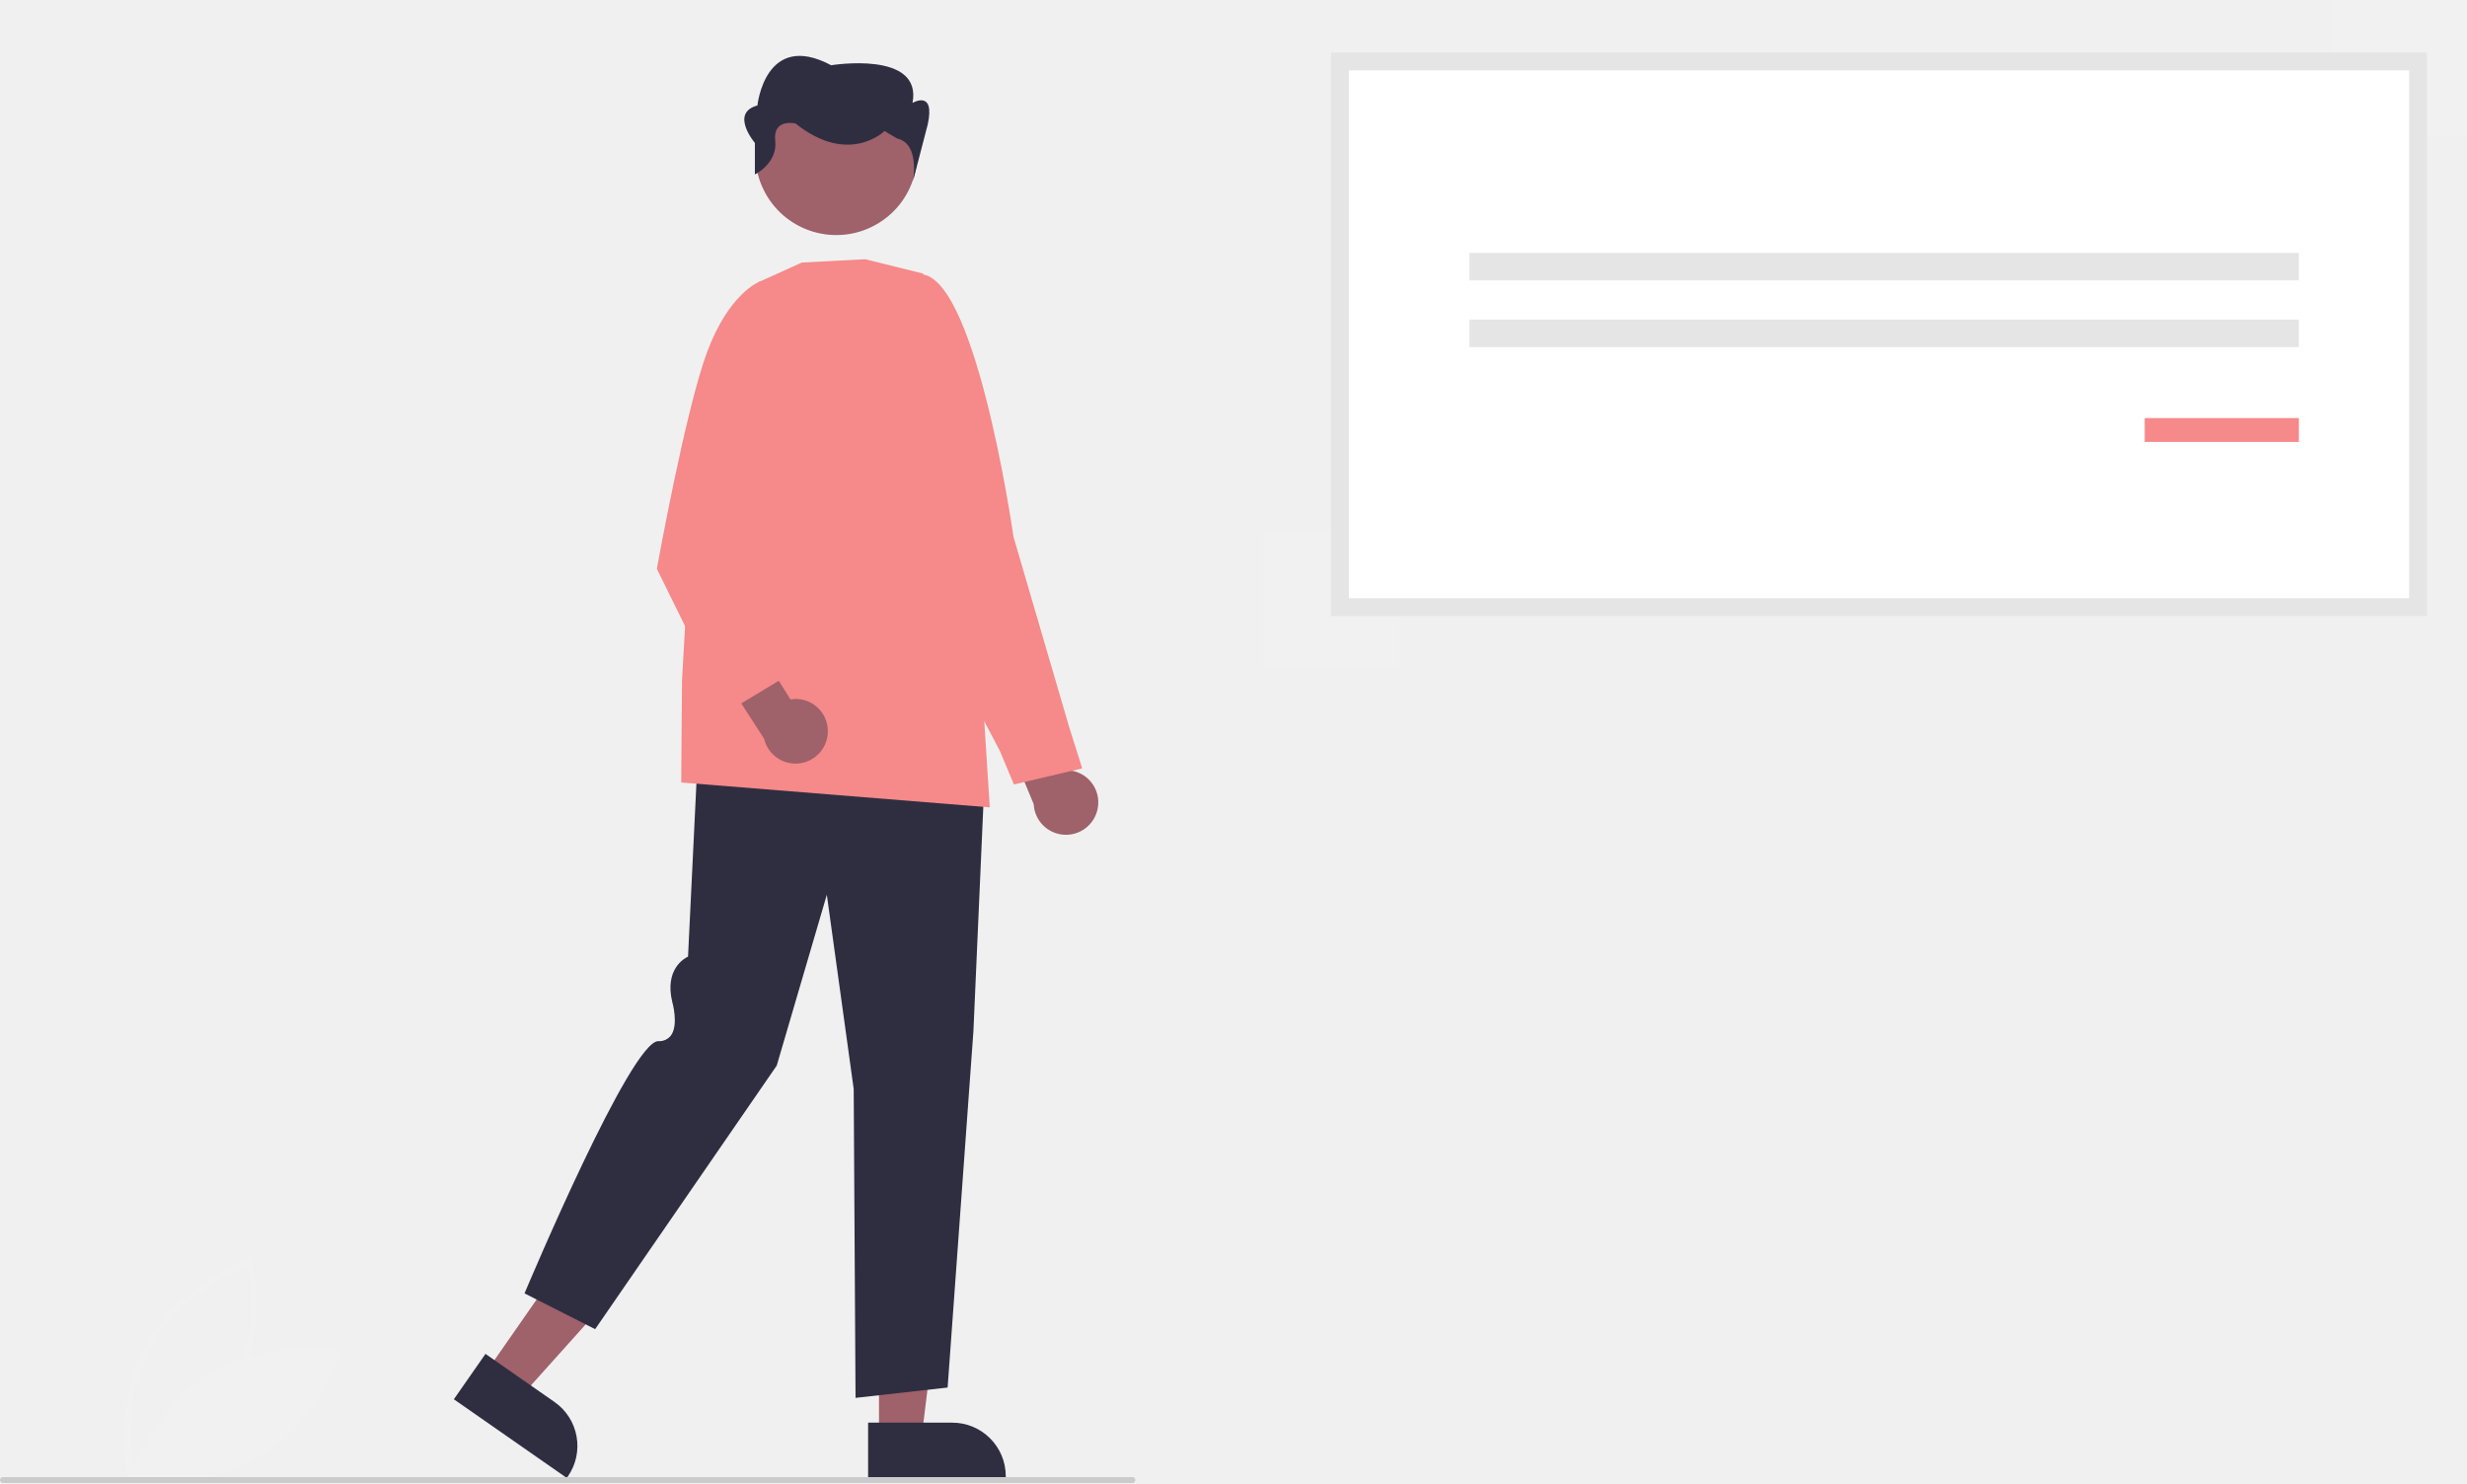
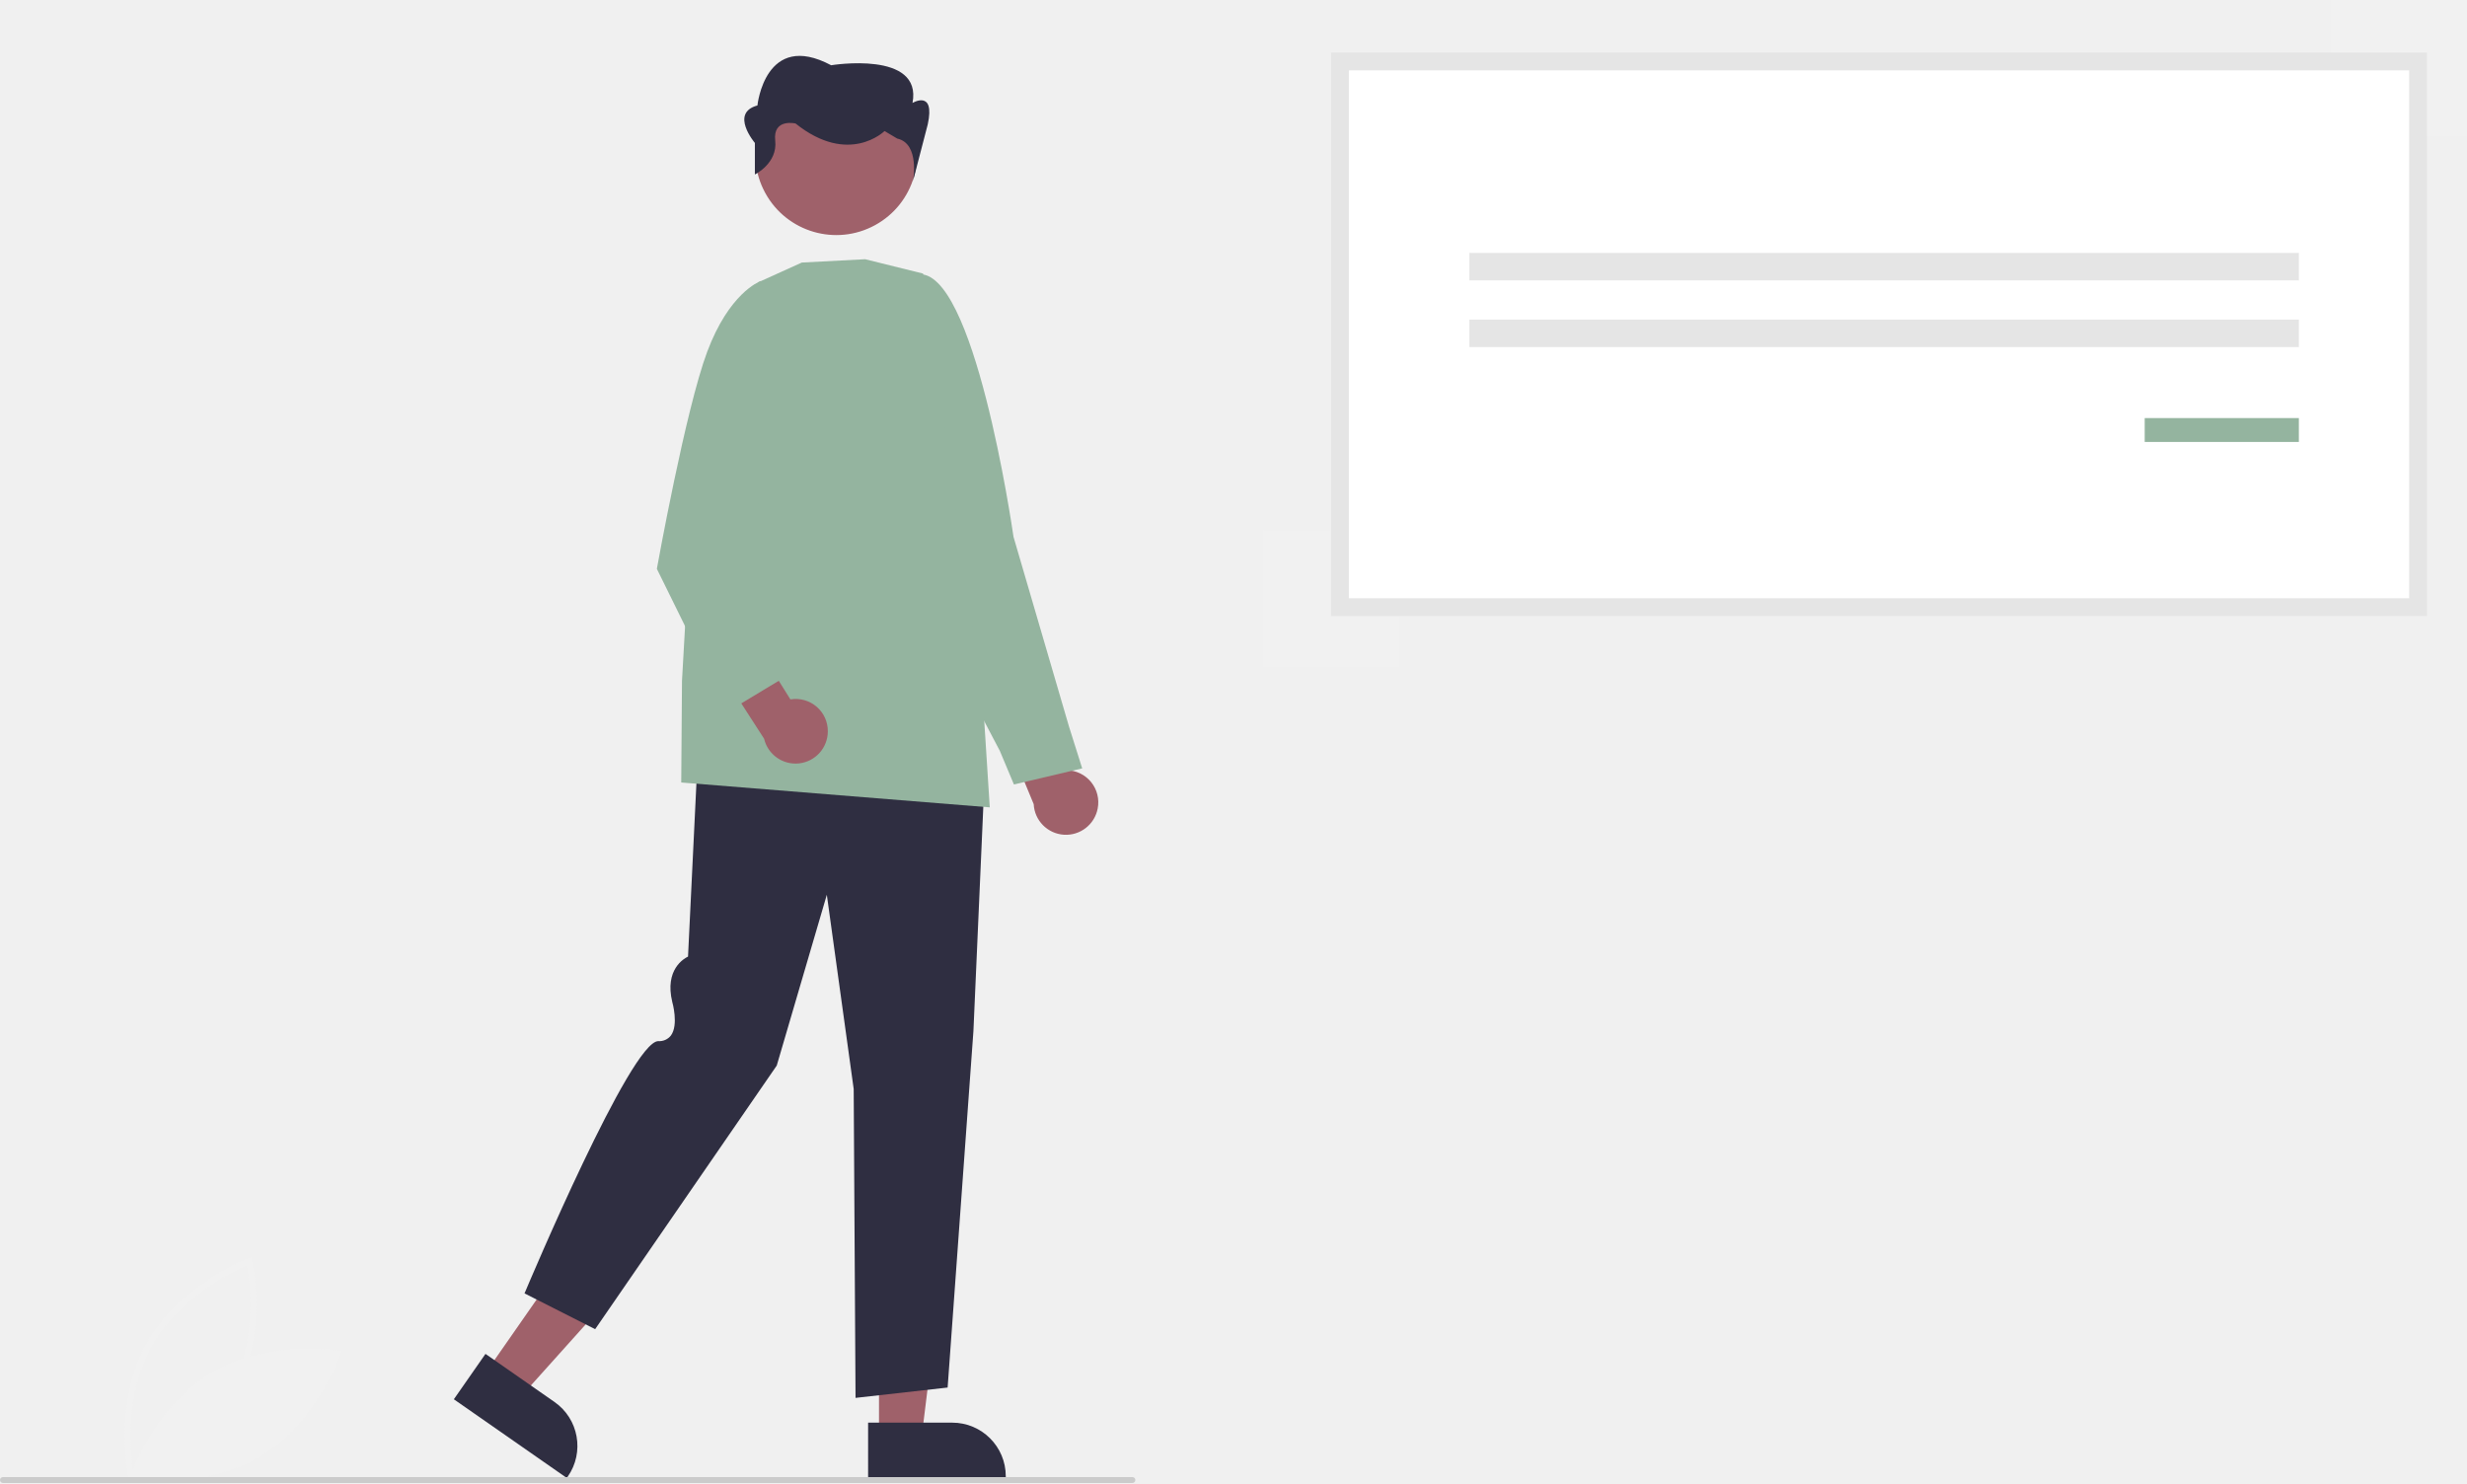
<svg xmlns="http://www.w3.org/2000/svg" data-name="Layer 1" width="832.206" height="500.356" viewBox="0 0 832.206 500.356">
  <path d="M227.317,699.06c-.056-.245-5.44-24.798,5.556-45.19,10.996-20.392,34.468-29.385,34.704-29.474l1.073-.402.253,1.118c.056.245,5.44,24.798-5.556,45.19-10.996,20.392-34.468,29.385-34.704,29.474l-1.073.402Zm39.862-72.338c-4.702,2.022-23.258,10.874-32.545,28.097-9.288,17.225-6.486,37.594-5.592,42.631,4.7-2.018,23.249-10.855,32.545-28.097C270.874,652.129,268.072,631.762,267.178,626.722Z" transform="translate(-183.897 -199.8219)" fill="#f1f1f1" />
  <path d="M254.944,663.149c-19.761,11.889-27.371,35.503-27.371,35.503s24.428,4.339,44.188-7.55,27.371-35.503,27.371-35.503S274.704,651.26,254.944,663.149Z" transform="translate(-183.897 -199.8219)" fill="#f1f1f1" />
  <path d="M554.193,472.564a10.837,10.837,0,0,0-10.48-12.897l-9.151-23.012-15.341,2.15,13.379,32.317a10.896,10.896,0,0,0,21.592,1.443Z" transform="translate(-183.897 -199.8219)" fill="#9f616a" />
-   <path d="M525.93,464.479l-4.753-11.335-29.621-56.385,1.611-104.332.309-.041c18.954-2.504,31.778,84.829,32.315,88.548l18.716,64.008,4.455,14.108Z" transform="translate(-183.897 -199.8219)" fill="#F68989" />
+   <path d="M525.93,464.479l-4.753-11.335-29.621-56.385,1.611-104.332.309-.041c18.954-2.504,31.778,84.829,32.315,88.548l18.716,64.008,4.455,14.108Z" transform="translate(-183.897 -199.8219)" fill="#94B49F" />
  <polygon points="296.518 484.658 310.92 484.657 317.771 429.106 296.515 429.107 296.518 484.658" fill="#9f616a" />
  <path d="M476.741,679.778l28.363-.001h.001a18.076,18.076,0,0,1,18.075,18.075v.587l-46.438.002Z" transform="translate(-183.897 -199.8219)" fill="#2f2e41" />
  <polygon points="164.095 462.715 175.912 470.949 213.294 429.291 195.854 417.138 164.095 462.715" fill="#9f616a" />
  <path d="M347.667,656.579l23.271,16.216.001.001a18.076,18.076,0,0,1,4.495,25.164l-.336.482L336.997,671.891Z" transform="translate(-183.897 -199.8219)" fill="#2f2e41" />
  <path d="M472.5,671.422l-.622-104.21L462.815,501.686,445.92,559.31l-.033.047-61.225,88.885-23.823-12.07.131-.31c1.456-3.463,35.762-84.794,44.983-84.794a4.98,4.98,0,0,0,4.242-1.864c2.706-3.614.502-11.283.48-11.36-2.64-10.946,3.997-14.674,5.319-15.296l3.556-73.397.369.025,96.39,6.761-4.044,91.766-8.699,120.232-.299.034Z" transform="translate(-183.897 -199.8219)" fill="#2f2e41" />
-   <path d="M517.781,472.202l-.417-.034L413.7,463.812l.256-34.3,5.074-89.558.029-.062,20.663-44.859,14.647-6.633,21.37-1.125.052.013,19.503,4.832,20.288,145.639Z" transform="translate(-183.897 -199.8219)" fill="#F68989" />
+   <path d="M517.781,472.202l-.417-.034L413.7,463.812l.256-34.3,5.074-89.558.029-.062,20.663-44.859,14.647-6.633,21.37-1.125.052.013,19.503,4.832,20.288,145.639Z" transform="translate(-183.897 -199.8219)" fill="#94B49F" />
  <circle cx="465.995" cy="251.83" r="27.294" transform="translate(-247.5841 54.55847) rotate(-28.66324)" fill="#9f616a" />
  <path d="M438.546,258.681v-10.634s-8.576-10.1.858-12.645c0,0,2.573-25.443,24.87-13.57,0,0,30.873-5.089,27.443,12.721,0,0,7.718-4.65,5.146,7.224L491.887,260.904s2.403-12.634-5.315-14.33l-4.288-2.544s-12.006,11.873-30.016-2.544c0,0-7.718-1.842-6.861,5.791S438.546,258.681,438.546,258.681Z" transform="translate(-183.897 -199.8219)" fill="#2f2e41" />
  <path d="M463.154,446.587a10.837,10.837,0,0,0-12.624-10.807l-13.132-20.997-14.706,4.868,18.961,29.391a10.896,10.896,0,0,0,21.5-2.456Z" transform="translate(-183.897 -199.8219)" fill="#9f616a" />
-   <path d="M429.236,439.969l-23.758-48.235.021-.117c.096-.534,9.659-53.634,16.973-73.152,7.36-19.641,17.436-23.585,17.861-23.743l.213-.079,9.034,8.665-12.514,83.527,13.489,40.284Z" transform="translate(-183.897 -199.8219)" fill="#F68989" />
+   <path d="M429.236,439.969l-23.758-48.235.021-.117c.096-.534,9.659-53.634,16.973-73.152,7.36-19.641,17.436-23.585,17.861-23.743l.213-.079,9.034,8.665-12.514,83.527,13.489,40.284Z" transform="translate(-183.897 -199.8219)" fill="#94B49F" />
  <rect x="786.206" width="46" height="46" fill="#f1f1f1" />
  <rect x="426.206" y="179" width="46" height="46" fill="#f1f1f1" />
  <path d="M635.922,404.665H999.597V220.556H635.922Z" transform="translate(-183.897 -199.8219)" fill="#fff" />
  <path d="M1002.597,407.665H632.922V217.556h369.675Zm-363.675-6h357.675V223.556H638.922Z" transform="translate(-183.897 -199.8219)" fill="#e5e5e5" />
  <rect x="495.678" y="85.316" width="279.806" height="9.279" fill="#e5e5e5" />
  <rect x="495.678" y="107.819" width="279.806" height="9.279" fill="#e5e5e5" />
-   <rect x="723.484" y="141.045" width="52" height="8.053" fill="#F68989" />
+   <rect x="723.484" y="141.045" width="52" height="8.053" fill="#94B49F" />
  <path d="M565.897,700.138h-381a1,1,0,1,1,0-2h381a1,1,0,0,1,0,2Z" transform="translate(-183.897 -199.8219)" fill="#cbcbcb" />
</svg>
